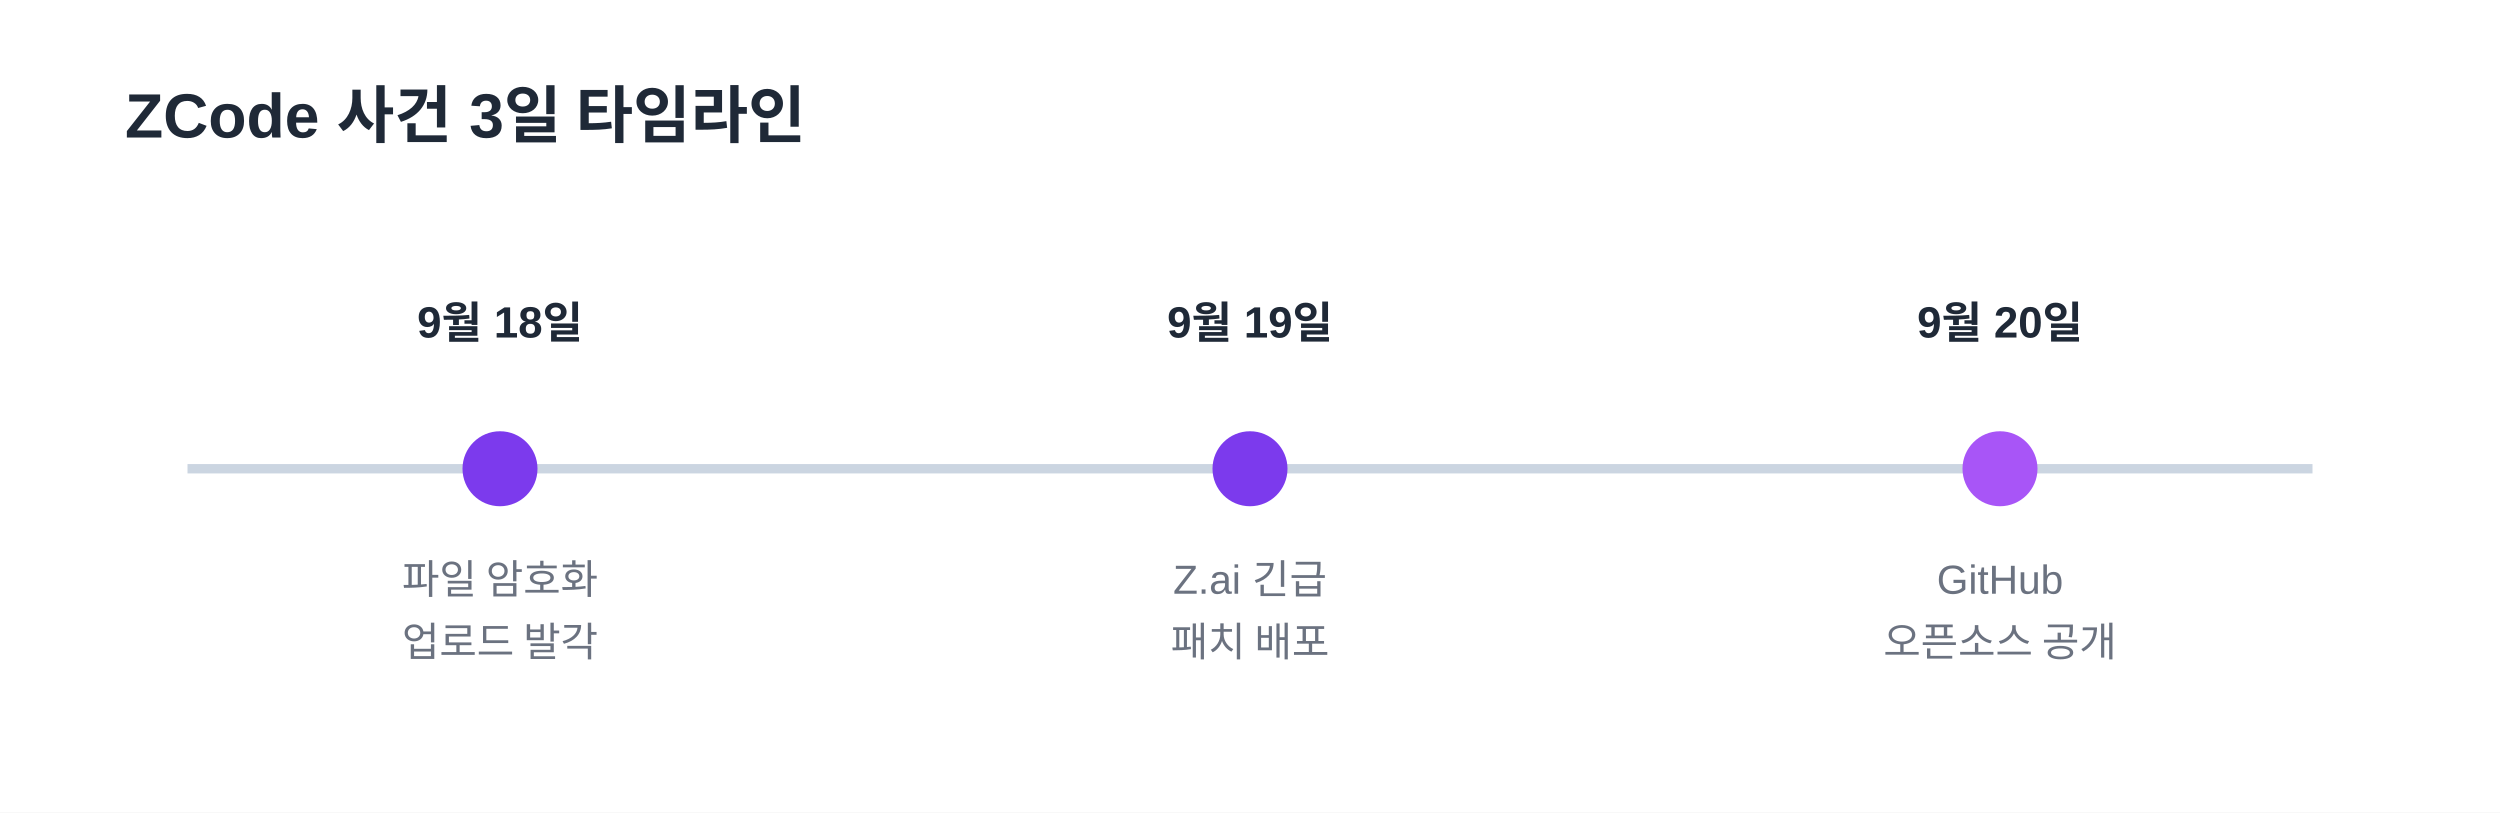
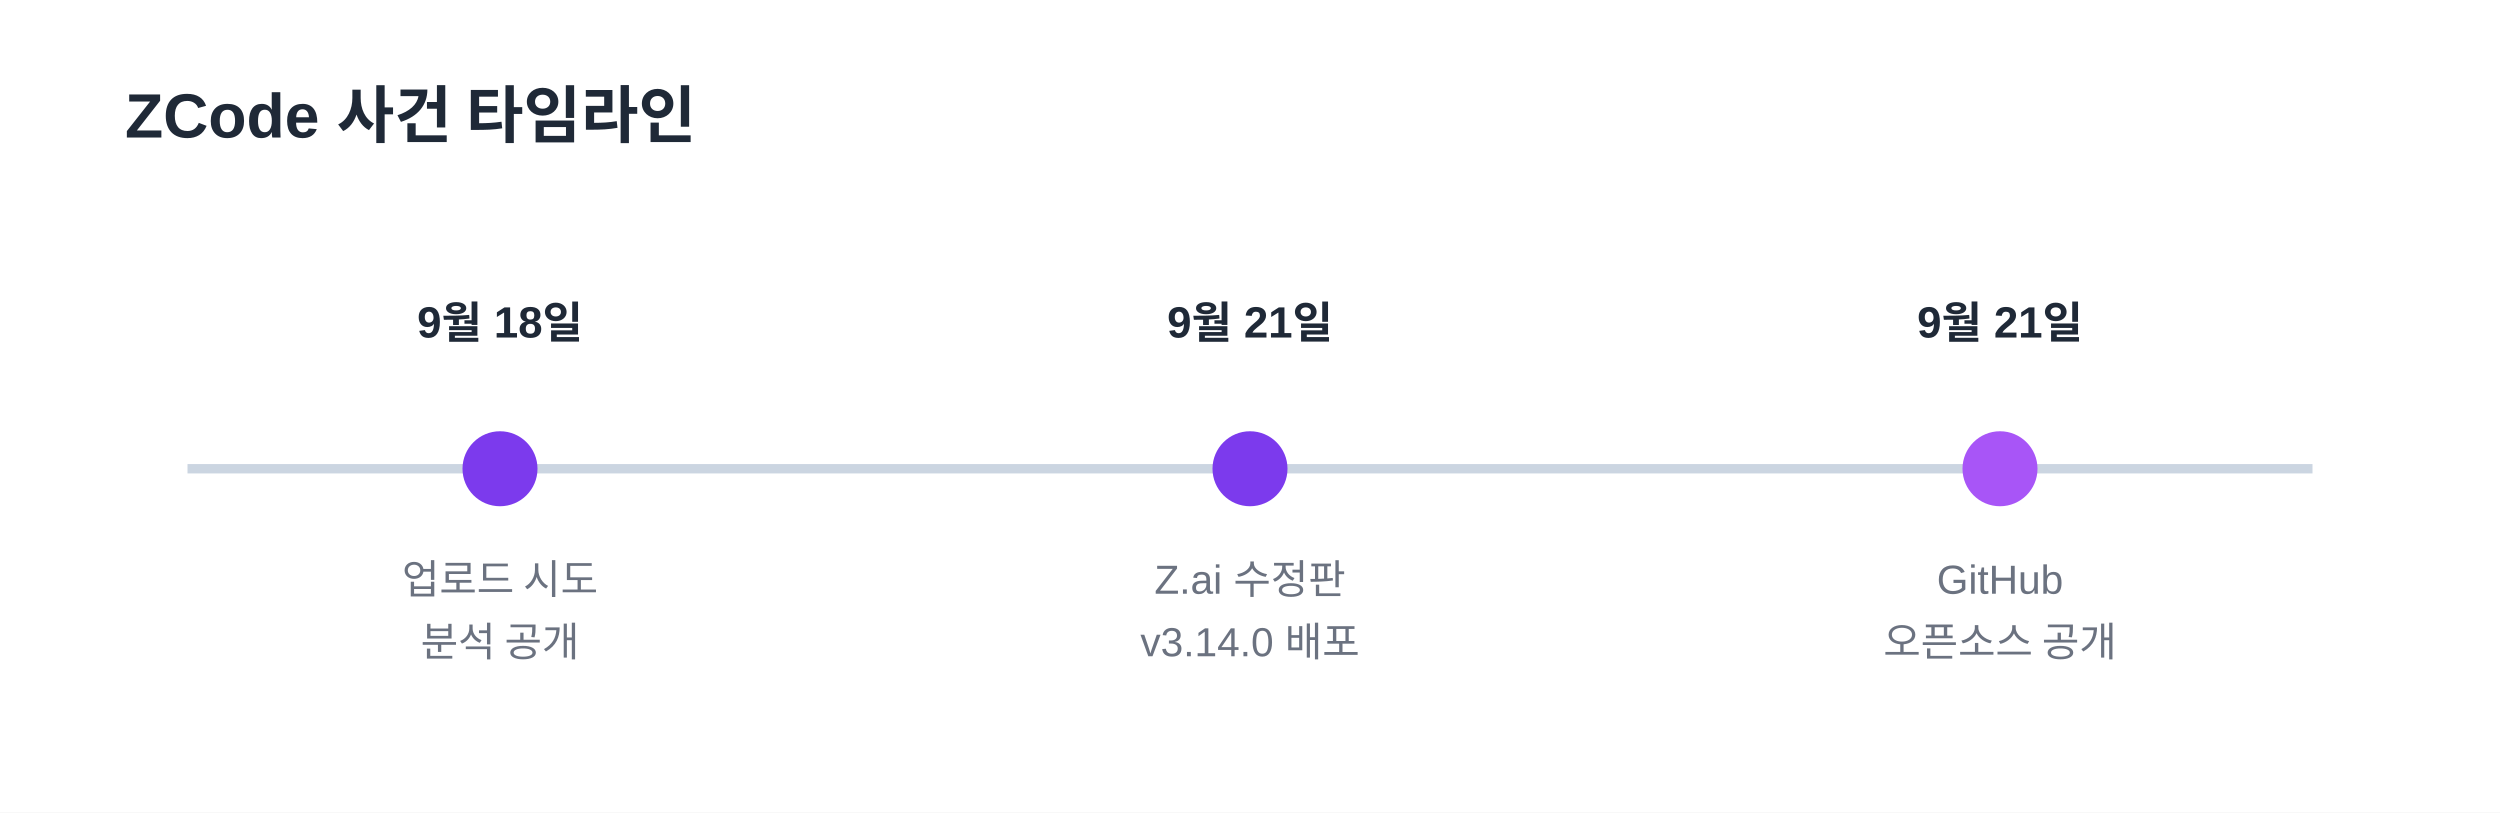
<svg xmlns="http://www.w3.org/2000/svg" viewBox="0 0 800 260" width="800" height="260" font-family="Arial, 'Malgun Gothic', sans-serif">
  <rect width="800" height="260" fill="#ffffff" />
-   <text x="40" y="44" font-size="20" font-weight="800" fill="#1f2937">ZCode 사건 3일 타임라인</text>
+   <text x="40" y="44" font-size="20" font-weight="800" fill="#1f2937">ZCode 사건 타임라인</text>
  <line x1="60" y1="150" x2="740" y2="150" stroke="#cbd5e1" stroke-width="3" />
  <circle cx="160" cy="150" r="12" fill="#7c3aed" />
  <text x="160" y="108" text-anchor="middle" font-size="14" font-weight="700" fill="#1f2937">9월 18일</text>
-   <text x="160" y="190" text-anchor="middle" font-size="13" fill="#6b7280">파일 암호화</text>
-   <text x="160" y="210" text-anchor="middle" font-size="13" fill="#6b7280">업로드 발각</text>
+   <text x="160" y="190" text-anchor="middle" font-size="13" fill="#6b7280">업로드 시도</text>
+   <text x="160" y="210" text-anchor="middle" font-size="13" fill="#6b7280">분석 공개</text>
  <circle cx="400" cy="150" r="12" fill="#7c3aed" />
-   <text x="400" y="108" text-anchor="middle" font-size="14" font-weight="700" fill="#1f2937">9월 19일</text>
-   <text x="400" y="190" text-anchor="middle" font-size="13" fill="#6b7280">Z.ai 긴급</text>
-   <text x="400" y="210" text-anchor="middle" font-size="13" fill="#6b7280">패치 배포</text>
+   <text x="400" y="108" text-anchor="middle" font-size="14" font-weight="700" fill="#1f2937">9월 21일</text>
+   <text x="400" y="190" text-anchor="middle" font-size="13" fill="#6b7280">Z.ai 수정판</text>
+   <text x="400" y="210" text-anchor="middle" font-size="13" fill="#6b7280">v3.14.0 배포</text>
  <circle cx="640" cy="150" r="12" fill="#a855f7" />
-   <text x="640" y="108" text-anchor="middle" font-size="14" font-weight="700" fill="#1f2937">9월 20일</text>
+   <text x="640" y="108" text-anchor="middle" font-size="14" font-weight="700" fill="#1f2937">9월 21일</text>
  <text x="640" y="190" text-anchor="middle" font-size="13" fill="#6b7280">GitHub</text>
  <text x="640" y="210" text-anchor="middle" font-size="13" fill="#6b7280">오픈소스 공개</text>
</svg>
